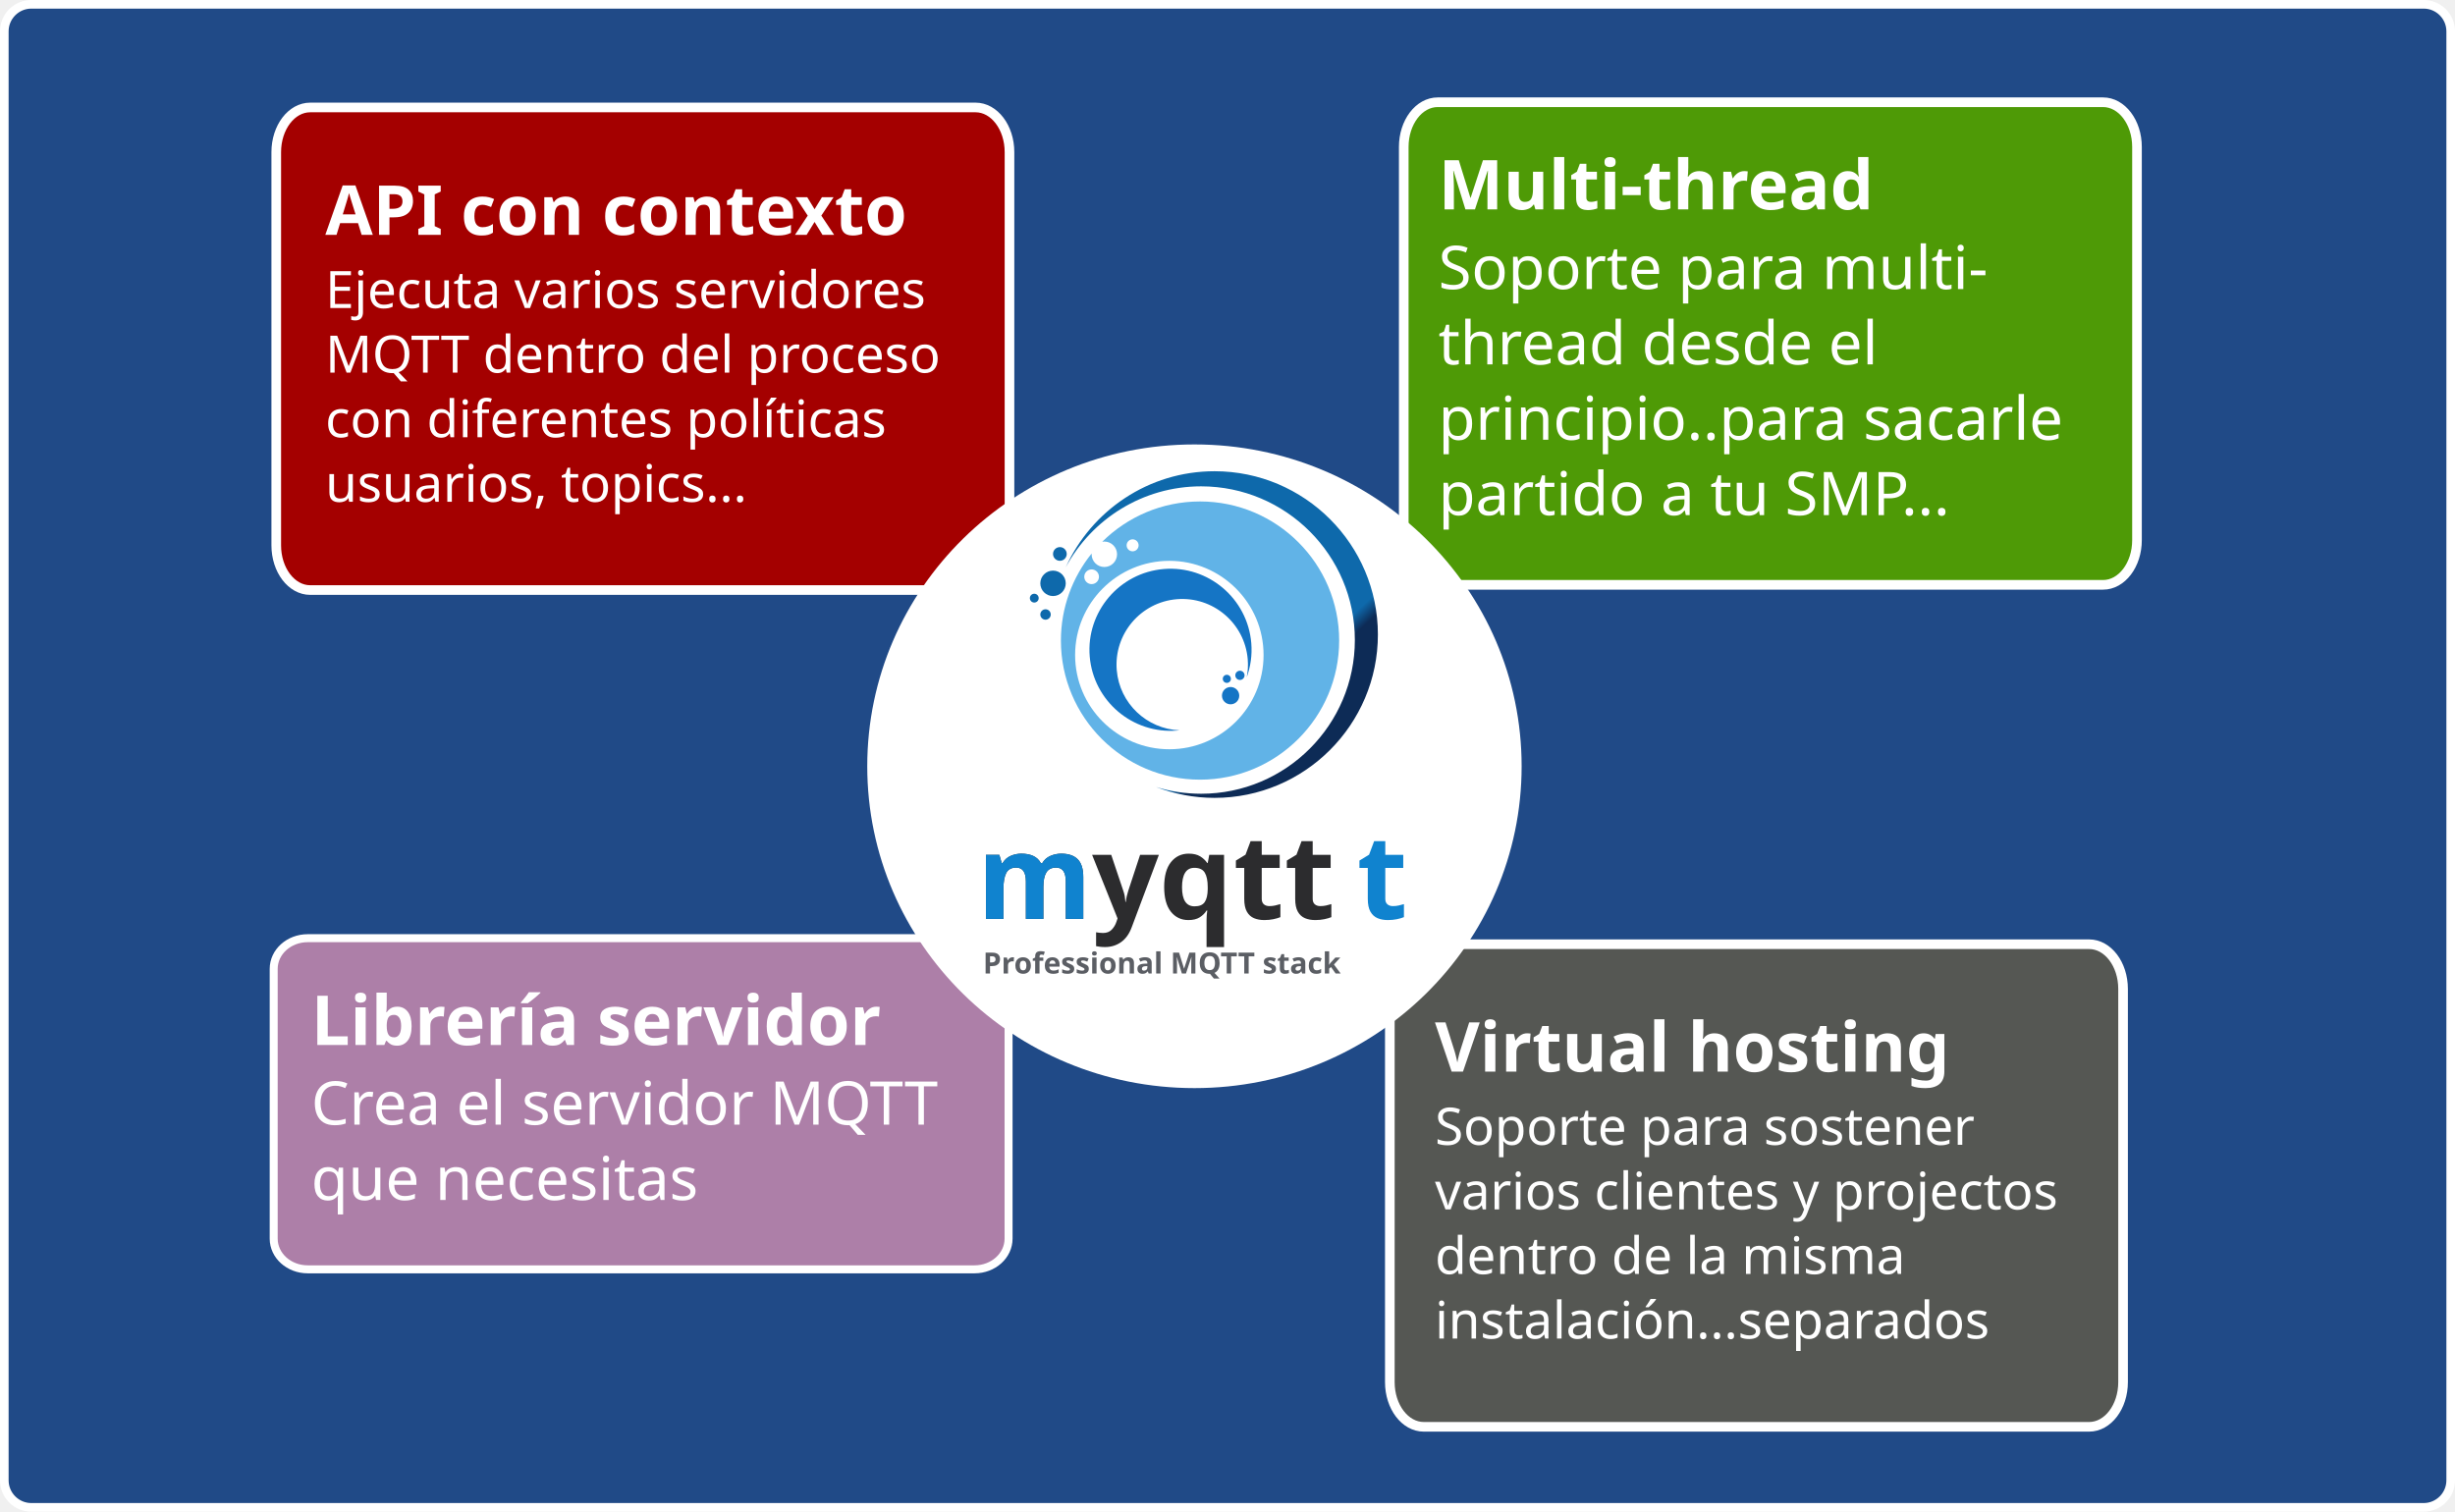
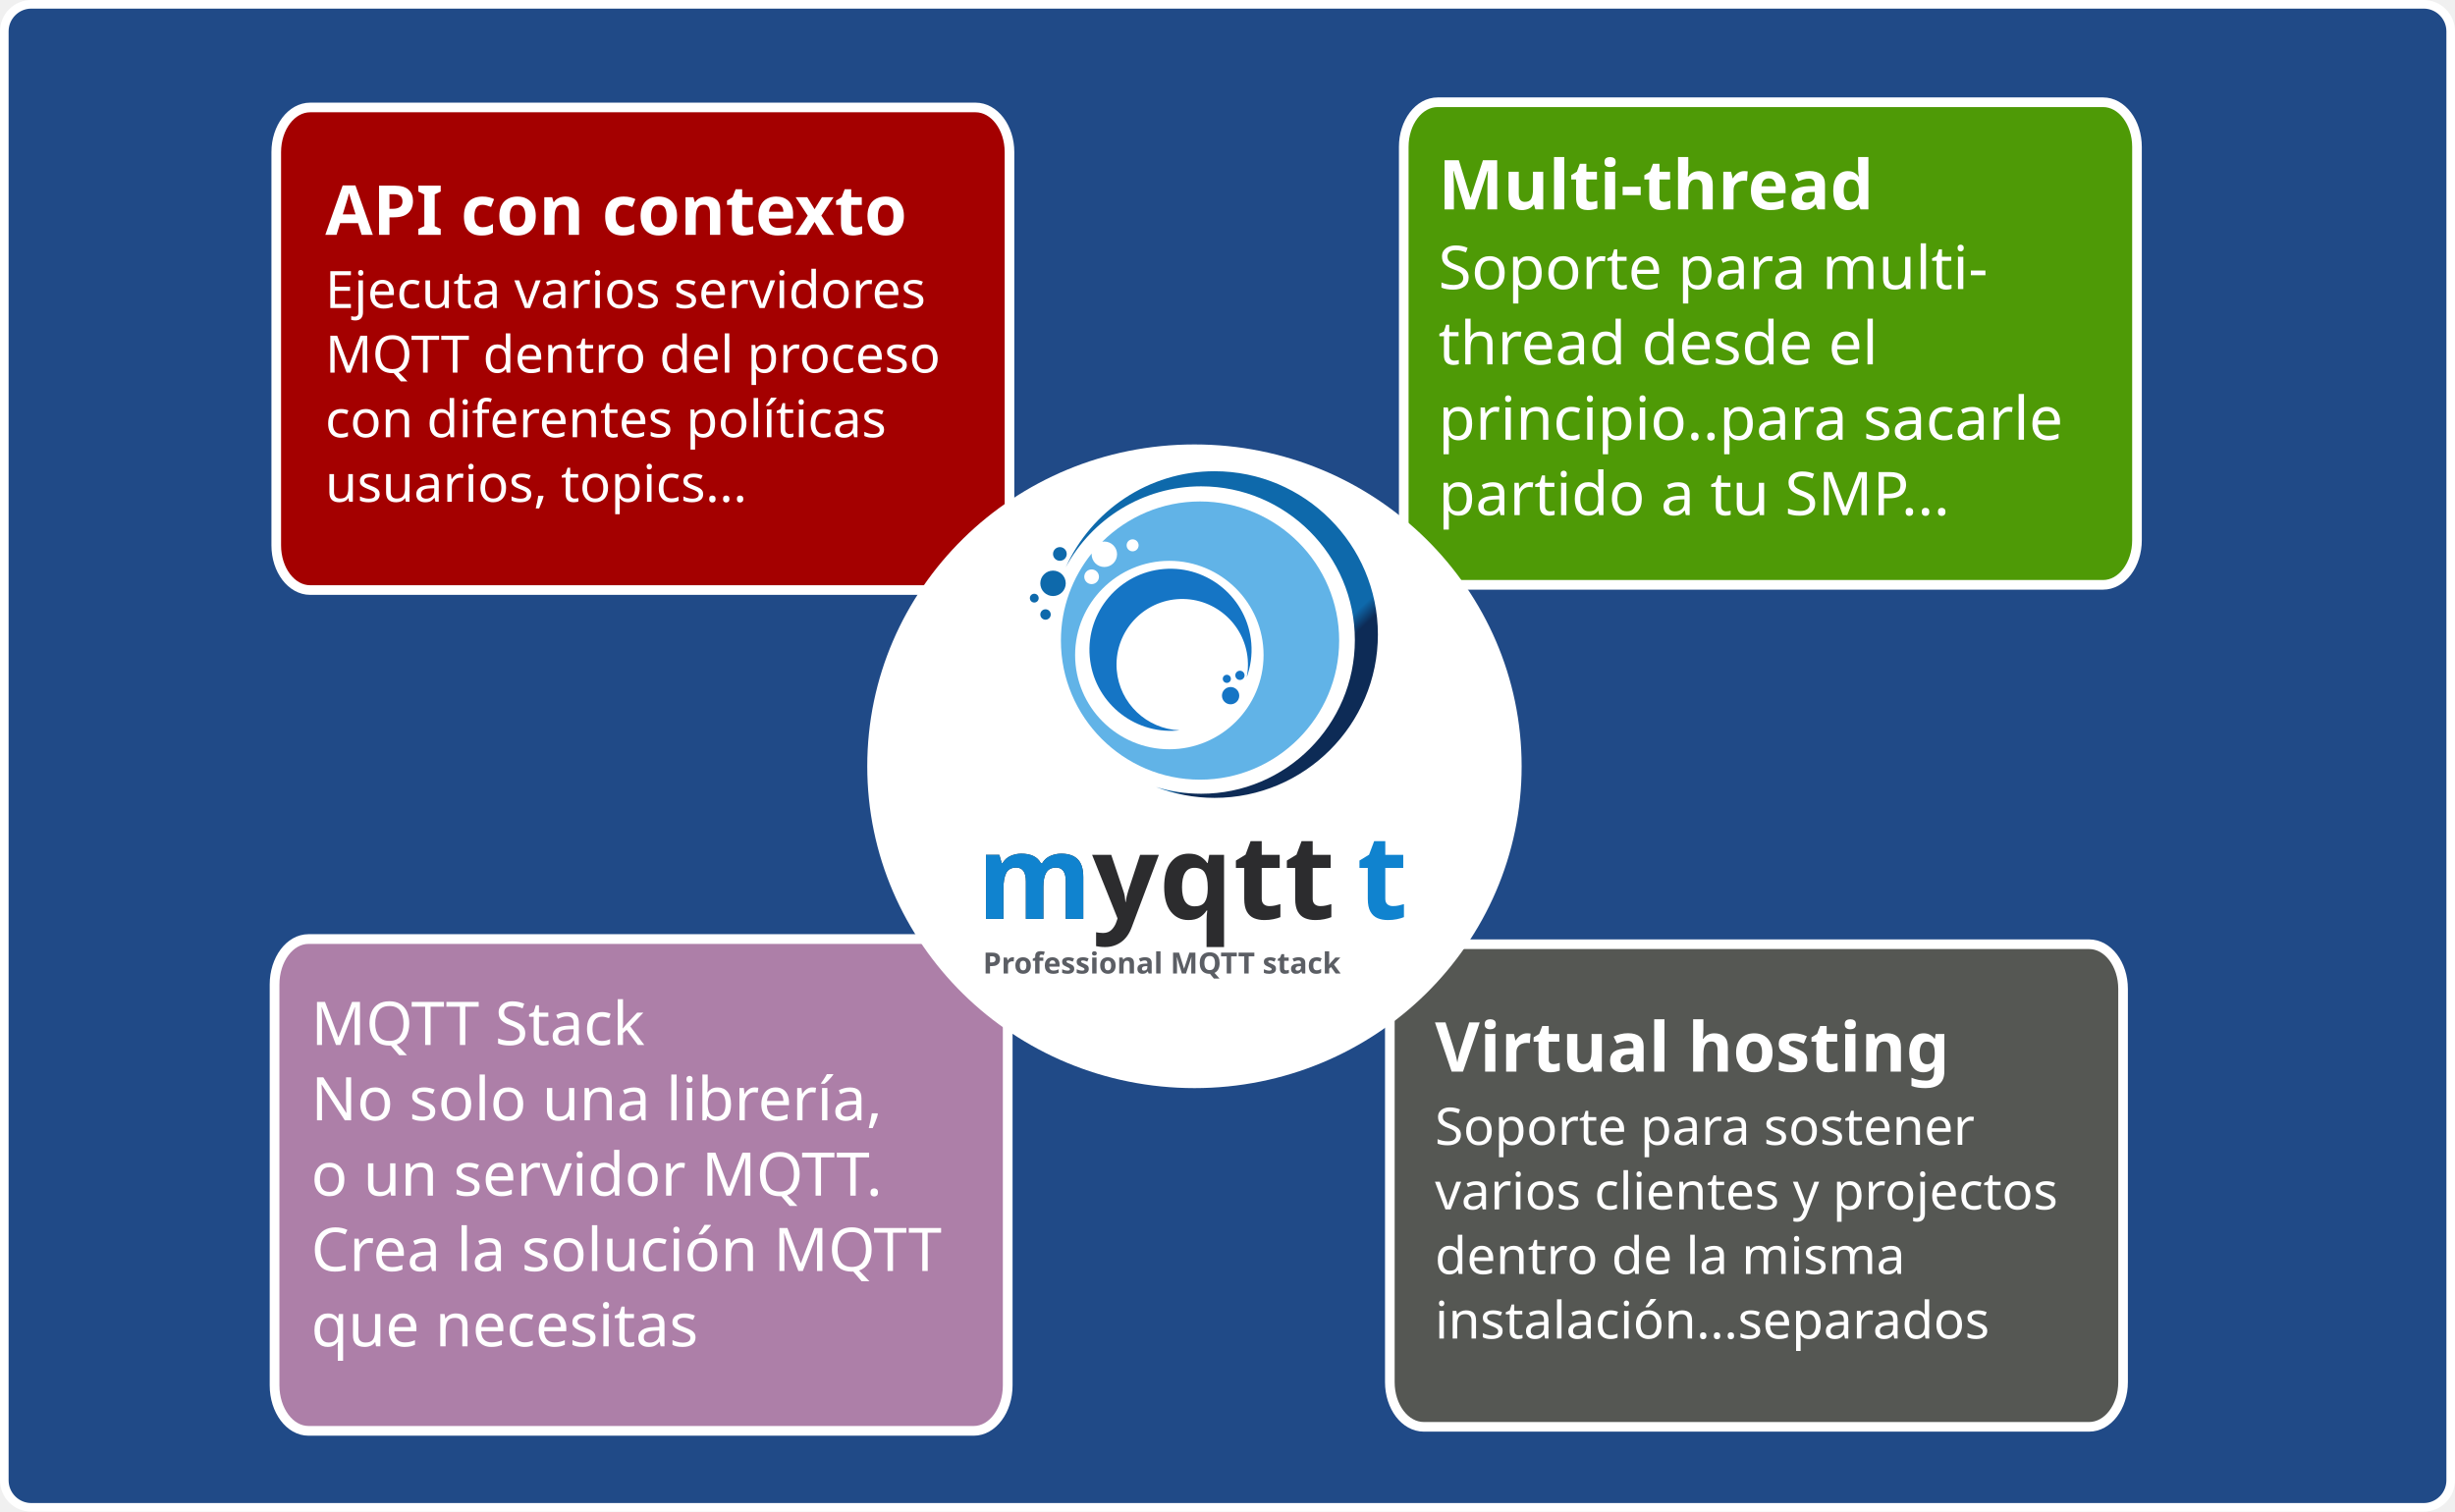
<svg xmlns="http://www.w3.org/2000/svg" xmlns:xlink="http://www.w3.org/1999/xlink" width="402.244mm" height="247.727mm" viewBox="0 0 1425.274 877.772" id="svg35607" version="1.1">
  <defs id="defs35609">
    <linearGradient id="linearGradient3523">
      <stop style="stop-color:#555753;stop-opacity:1;" id="stop3525" offset="0" />
      <stop style="stop-color:#2e3436;stop-opacity:1;" id="stop3527" offset="1" />
    </linearGradient>
    <linearGradient id="linearGradient3647">
      <stop style="stop-color:#88acda;stop-opacity:1;" id="stop5495" offset="0" />
      <stop style="stop-color:#3465a4;stop-opacity:1;" id="stop3651" offset="1" />
    </linearGradient>
    <clipPath id="clipPath376" clipPathUnits="userSpaceOnUse">
      <path id="path378" d="m 2763.46,5185.35 c 0,-23.87 -19.35,-43.22 -43.22,-43.22 -23.87,0 -43.22,19.35 -43.22,43.22 0,23.87 19.35,43.22 43.22,43.22 23.87,0 43.22,-19.35 43.22,-43.22 z" />
    </clipPath>
    <linearGradient id="linearGradient380" spreadMethod="pad" gradientTransform="matrix(-89.231,94.2818,94.2818,89.231,391.935,391.837)" gradientUnits="userSpaceOnUse" y2="0" x2="1" y1="0" x1="0">
      <stop id="stop382" offset="0" style="stop-opacity:1;stop-color:#0d2b56" />
      <stop id="stop384" offset="1" style="stop-opacity:1;stop-color:#0e69ab" />
    </linearGradient>
    <clipPath id="clipPath360" clipPathUnits="userSpaceOnUse">
      <path id="path362" d="m 2895.81,5686.84 c 0,-31.33 -25.39,-56.72 -56.72,-56.72 -31.33,0 -56.72,25.39 -56.72,56.72 0,31.33 25.39,56.73 56.72,56.73 31.33,0 56.72,-25.4 56.72,-56.73 z" />
    </clipPath>
    <linearGradient id="linearGradient364" spreadMethod="pad" gradientTransform="matrix(-89.231,94.2818,94.2818,89.231,423.533,421.157)" gradientUnits="userSpaceOnUse" y2="0" x2="1" y1="0" x1="0">
      <stop id="stop366" offset="0" style="stop-opacity:1;stop-color:#0d2b56" />
      <stop id="stop368" offset="1" style="stop-opacity:1;stop-color:#0e69ab" />
    </linearGradient>
    <clipPath id="clipPath344" clipPathUnits="userSpaceOnUse">
      <path id="path346" d="m 2663.6,5320.82 c 0,-20.18 -16.37,-36.55 -36.55,-36.55 -20.19,0 -36.55,16.37 -36.55,36.55 0,20.19 16.36,36.55 36.55,36.55 20.18,0 36.55,-16.36 36.55,-36.55 z" />
    </clipPath>
    <linearGradient id="linearGradient348" spreadMethod="pad" gradientTransform="matrix(-89.231,94.2818,94.2818,89.231,393.782,393.585)" gradientUnits="userSpaceOnUse" y2="0" x2="1" y1="0" x1="0">
      <stop id="stop350" offset="0" style="stop-opacity:1;stop-color:#0d2b56" />
      <stop id="stop352" offset="1" style="stop-opacity:1;stop-color:#0e69ab" />
    </linearGradient>
    <clipPath id="clipPath328" clipPathUnits="userSpaceOnUse">
      <path id="path330" d="m 2887.71,5443.46 c 0,-58.18 -47.16,-105.34 -105.34,-105.34 -58.18,0 -105.35,47.16 -105.35,105.34 0,58.18 47.17,105.34 105.35,105.34 58.18,0 105.34,-47.16 105.34,-105.34 z" />
    </clipPath>
    <linearGradient id="linearGradient332" spreadMethod="pad" gradientTransform="matrix(-89.231,94.2818,94.2818,89.231,408.098,407.134)" gradientUnits="userSpaceOnUse" y2="0" x2="1" y1="0" x1="0">
      <stop id="stop334" offset="0" style="stop-opacity:1;stop-color:#0d2b56" />
      <stop id="stop336" offset="1" style="stop-opacity:1;stop-color:#0e69ab" />
    </linearGradient>
    <clipPath id="clipPath312" clipPathUnits="userSpaceOnUse">
      <path id="path314" d="m 4119.81,6371.97 c -547.27,0 -1019.32,-326.88 -1232.1,-795.47 215.26,398.72 636.97,670.29 1120.99,670.29 701.98,0 1273.06,-571.09 1273.06,-1273.06 0,-701.97 -571.08,-1273.05 -1273.06,-1273.05 -130.05,0 -255.57,19.69 -373.84,56.1 150.66,-58.07 314.07,-90.24 484.95,-90.24 745.9,0 1352.72,606.81 1352.72,1352.71 0,745.89 -606.82,1352.72 -1352.72,1352.72 z" />
    </clipPath>
    <linearGradient id="linearGradient316" spreadMethod="pad" gradientTransform="matrix(-89.231,94.2818,94.2818,89.231,462.266,458.4)" gradientUnits="userSpaceOnUse" y2="0" x2="1" y1="0" x1="0">
      <stop id="stop318" offset="0" style="stop-opacity:1;stop-color:#0d2b56" />
      <stop id="stop320" offset="1" style="stop-opacity:1;stop-color:#0e69ab" />
    </linearGradient>
    <clipPath id="clipPath296" clipPathUnits="userSpaceOnUse">
      <path id="path298" d="m 4368.39,4681.37 c 0,-21.15 -17.15,-38.3 -38.3,-38.3 -21.16,0 -38.3,17.15 -38.3,38.3 0,21.15 17.14,38.3 38.3,38.3 21.15,0 38.3,-17.15 38.3,-38.3 z" />
    </clipPath>
    <linearGradient id="linearGradient300" spreadMethod="pad" gradientTransform="matrix(49.6663,91.7564,91.7564,-49.6663,405.47,417.26)" gradientUnits="userSpaceOnUse" y2="0" x2="1" y1="0" x1="0">
      <stop id="stop302" offset="0" style="stop-opacity:1;stop-color:#0b254b" />
      <stop id="stop304" offset="1" style="stop-opacity:1;stop-color:#1575c5" />
    </linearGradient>
    <clipPath id="clipPath280" clipPathUnits="userSpaceOnUse">
      <path id="path282" d="m 4324.51,4513.12 c 0,-39.56 -32.07,-71.64 -71.63,-71.64 -39.56,0 -71.64,32.08 -71.64,71.64 0,39.56 32.08,71.64 71.64,71.64 39.56,0 71.63,-32.08 71.63,-71.64 z" />
    </clipPath>
    <linearGradient id="linearGradient284" spreadMethod="pad" gradientTransform="matrix(49.6663,91.7564,91.7564,-49.6663,407.495,418.44)" gradientUnits="userSpaceOnUse" y2="0" x2="1" y1="0" x1="0">
      <stop id="stop286" offset="0" style="stop-opacity:1;stop-color:#0b254b" />
      <stop id="stop288" offset="1" style="stop-opacity:1;stop-color:#1575c5" />
    </linearGradient>
    <clipPath id="clipPath264" clipPathUnits="userSpaceOnUse">
      <path id="path266" d="m 4255.28,4652.43 c 0,-18.57 -15.05,-33.62 -33.62,-33.62 -18.57,0 -33.62,15.05 -33.62,33.62 0,18.57 15.05,33.62 33.62,33.62 18.57,0 33.62,-15.05 33.62,-33.62 z" />
    </clipPath>
    <linearGradient id="linearGradient268" spreadMethod="pad" gradientTransform="matrix(49.6663,91.7564,91.7564,-49.6663,400.596,425.393)" gradientUnits="userSpaceOnUse" y2="0" x2="1" y1="0" x1="0">
      <stop id="stop270" offset="0" style="stop-opacity:1;stop-color:#0b254b" />
      <stop id="stop272" offset="1" style="stop-opacity:1;stop-color:#1575c5" />
    </linearGradient>
    <clipPath id="clipPath248" clipPathUnits="userSpaceOnUse">
      <path id="path250" d="m 3309.96,4724.83 c -24.75,299.04 198.41,562.48 497.46,587.23 299.06,24.75 562.48,-198.41 587.23,-497.46 4.25,-51.35 1.03,-101.59 -8.46,-149.81 32.04,88.12 46.19,184.26 37.96,283.68 -30.53,368.88 -355.47,644.14 -724.35,613.61 -368.87,-30.53 -644.14,-355.47 -613.61,-724.35 30.53,-368.88 355.47,-644.14 724.35,-613.61 6.27,0.52 12.44,1.34 18.65,2.03 -269.99,11.29 -496.37,222.55 -519.23,498.68 z" />
    </clipPath>
    <linearGradient id="linearGradient252" spreadMethod="pad" gradientTransform="matrix(49.6663,91.7564,91.7564,-49.6663,355.522,453.152)" gradientUnits="userSpaceOnUse" y2="0" x2="1" y1="0" x1="0">
      <stop id="stop254" offset="0" style="stop-opacity:1;stop-color:#0b254b" />
      <stop id="stop256" offset="1" style="stop-opacity:1;stop-color:#1575c5" />
    </linearGradient>
    <clipPath id="clipPath232" clipPathUnits="userSpaceOnUse">
      <path id="path234" d="m 3745.52,4069.2 c -430.27,0 -780.31,350.04 -780.31,780.32 0,430.27 350.04,780.31 780.31,780.31 430.26,0 780.31,-350.04 780.31,-780.31 0,-430.28 -350.05,-780.32 -780.31,-780.32 z m -643.64,1489.53 c 33.63,0 60.89,-27.26 60.89,-60.89 0,-33.62 -27.26,-60.88 -60.89,-60.88 -33.62,0 -60.88,27.26 -60.88,60.88 0,33.63 27.26,60.89 60.88,60.89 z m 339.58,249.17 c 27.39,0 49.61,-22.22 49.61,-49.62 0,-27.39 -22.22,-49.61 -49.61,-49.61 -27.4,0 -49.61,22.22 -49.61,49.61 0,27.4 22.21,49.62 49.61,49.62 z m 558.27,313.67 c -315.49,0 -601.68,-127.56 -809.95,-333.7 5.69,0.95 11.49,1.56 17.45,1.56 58.18,0 105.34,-47.16 105.34,-105.34 0,-58.18 -47.16,-105.35 -105.34,-105.35 -58.18,0 -105.35,47.17 -105.35,105.35 0,2.22 0.2,4.39 0.34,6.57 -159.08,-197.57 -254.58,-448.38 -254.58,-721.19 0,-635.27 516.82,-1152.1 1152.09,-1152.1 635.28,0 1152.1,516.83 1152.1,1152.1 0,635.27 -516.82,1152.1 -1152.1,1152.1 z" />
    </clipPath>
    <linearGradient id="linearGradient236" spreadMethod="pad" gradientTransform="matrix(-33.6721,-142.545,-142.545,33.6721,414.101,556.741)" gradientUnits="userSpaceOnUse" y2="0" x2="1" y1="0" x1="0">
      <stop id="stop238" offset="0" style="stop-opacity:1;stop-color:#61b3e7" />
      <stop id="stop240" offset="1" style="stop-opacity:1;stop-color:#0e87d2" />
    </linearGradient>
    <linearGradient y2="0" x2="1" y1="0" x1="0" spreadMethod="pad" gradientTransform="matrix(-33.6721,-142.545,-142.545,33.6721,414.101,556.741)" gradientUnits="userSpaceOnUse" id="linearGradient5363" xlink:href="#linearGradient236" />
    <linearGradient y2="0" x2="1" y1="0" x1="0" spreadMethod="pad" gradientTransform="matrix(49.6663,91.7564,91.7564,-49.6663,355.522,453.152)" gradientUnits="userSpaceOnUse" id="linearGradient5365" xlink:href="#linearGradient252" />
    <linearGradient y2="0" x2="1" y1="0" x1="0" spreadMethod="pad" gradientTransform="matrix(49.6663,91.7564,91.7564,-49.6663,400.596,425.393)" gradientUnits="userSpaceOnUse" id="linearGradient5367" xlink:href="#linearGradient268" />
    <linearGradient y2="0" x2="1" y1="0" x1="0" spreadMethod="pad" gradientTransform="matrix(49.6663,91.7564,91.7564,-49.6663,407.495,418.44)" gradientUnits="userSpaceOnUse" id="linearGradient5369" xlink:href="#linearGradient284" />
    <linearGradient y2="0" x2="1" y1="0" x1="0" spreadMethod="pad" gradientTransform="matrix(49.6663,91.7564,91.7564,-49.6663,405.47,417.26)" gradientUnits="userSpaceOnUse" id="linearGradient5371" xlink:href="#linearGradient300" />
    <linearGradient y2="0" x2="1" y1="0" x1="0" spreadMethod="pad" gradientTransform="matrix(-89.231,94.2818,94.2818,89.231,462.266,458.4)" gradientUnits="userSpaceOnUse" id="linearGradient5373" xlink:href="#linearGradient316" />
    <linearGradient y2="0" x2="1" y1="0" x1="0" spreadMethod="pad" gradientTransform="matrix(-89.231,94.2818,94.2818,89.231,408.098,407.134)" gradientUnits="userSpaceOnUse" id="linearGradient5375" xlink:href="#linearGradient332" />
    <linearGradient y2="0" x2="1" y1="0" x1="0" spreadMethod="pad" gradientTransform="matrix(-89.231,94.2818,94.2818,89.231,393.782,393.585)" gradientUnits="userSpaceOnUse" id="linearGradient5377" xlink:href="#linearGradient348" />
    <linearGradient y2="0" x2="1" y1="0" x1="0" spreadMethod="pad" gradientTransform="matrix(-89.231,94.2818,94.2818,89.231,423.533,421.157)" gradientUnits="userSpaceOnUse" id="linearGradient5379" xlink:href="#linearGradient364" />
    <linearGradient y2="0" x2="1" y1="0" x1="0" spreadMethod="pad" gradientTransform="matrix(-89.231,94.2818,94.2818,89.231,391.935,391.837)" gradientUnits="userSpaceOnUse" id="linearGradient5381" xlink:href="#linearGradient380" />
  </defs>
  <g id="layer1" transform="translate(660.1093,-62.94317)">
    <rect style="opacity:1;fill:#204a87;stroke:#ffffff;stroke-width:5;stroke-miterlimit:4;stroke-dasharray:none;stroke-opacity:1" id="rect35830" width="1420.274" height="872.772" x="-657.609" y="65.443" rx="15.714" ry="15.714" />
-     <g id="g37962" transform="translate(82.83251,-86.87312)">
-       <rect ry="17.804" rx="19.752" y="694.589" x="-584.048" height="192.288" width="426.643" id="rect37157" style="opacity:1;fill:#ad7fa8;stroke:#ffffff;stroke-width:4.641;stroke-miterlimit:4;stroke-dasharray:none;stroke-opacity:1" />
-       <text id="text37159" y="756.598" x="-562.301" style="font-style:normal;font-weight:normal;font-size:40px;line-height:125%;font-family:sans-serif;letter-spacing:0px;word-spacing:0px;fill:#000000;fill-opacity:1;stroke:none;stroke-width:1px;stroke-linecap:butt;stroke-linejoin:miter;stroke-opacity:1" xml:space="preserve">
-         <tspan style="font-style:normal;font-variant:normal;font-weight:600;font-stretch:normal;font-family:'ITC Lubalin Graph Std';-inkscape-font-specification:'ITC Lubalin Graph Std Semi-Bold';fill:#ffffff" y="756.598" x="-562.301" id="tspan37161">Librería servidor</tspan>
-         <tspan id="tspan37184" style="font-style:normal;font-variant:normal;font-weight:normal;font-stretch:normal;font-size:35px;font-family:'ITC Lubalin Graph Std';-inkscape-font-specification:'ITC Lubalin Graph Std';fill:#ffffff" y="802.853" x="-562.301">Crea el servidor MQTT</tspan>
-         <tspan id="tspan37186" style="font-style:normal;font-variant:normal;font-weight:normal;font-stretch:normal;font-size:35px;font-family:'ITC Lubalin Graph Std';-inkscape-font-specification:'ITC Lubalin Graph Std';fill:#ffffff" y="846.603" x="-562.301">que necesitas</tspan>
-       </text>
-     </g>
+     <rect style="opacity:1;fill:#ad7fa8;stroke:#ffffff;stroke-width:5.649;stroke-miterlimit:4;stroke-dasharray:none;stroke-opacity:1" id="rect37157" width="425.635" height="285.565" x="-500.711" y="608.22" rx="19.705" ry="26.441" />
+     <text xml:space="preserve" style="font-style:normal;font-weight:normal;font-size:40px;line-height:125%;font-family:sans-serif;letter-spacing:0px;word-spacing:0px;fill:#000000;fill-opacity:1;stroke:none;stroke-width:1px;stroke-linecap:butt;stroke-linejoin:miter;stroke-opacity:1" x="-479.469" y="669.724" id="text37159">
+       <tspan x="-479.469" y="669.724" style="font-style:normal;font-variant:normal;font-weight:normal;font-stretch:normal;font-size:35px;font-family:'ITC Lubalin Graph Std';-inkscape-font-specification:'ITC Lubalin Graph Std';fill:#ffffff" id="tspan37186">MQTT Stack</tspan>
+       <tspan x="-479.469" y="713.474" style="font-style:normal;font-variant:normal;font-weight:normal;font-stretch:normal;font-size:35px;font-family:'ITC Lubalin Graph Std';-inkscape-font-specification:'ITC Lubalin Graph Std';fill:#ffffff" id="tspan4301">No solo una librería,</tspan>
+       <tspan x="-479.469" y="757.224" style="font-style:normal;font-variant:normal;font-weight:normal;font-stretch:normal;font-size:35px;font-family:'ITC Lubalin Graph Std';-inkscape-font-specification:'ITC Lubalin Graph Std';fill:#ffffff" id="tspan4303">o un servidor MQTT.</tspan>
+       <tspan x="-479.469" y="800.974" style="font-style:normal;font-variant:normal;font-weight:normal;font-stretch:normal;font-size:35px;font-family:'ITC Lubalin Graph Std';-inkscape-font-specification:'ITC Lubalin Graph Std';fill:#ffffff" id="tspan4305">Crea la solución MQTT</tspan>
+       <tspan x="-479.469" y="844.724" style="font-style:normal;font-variant:normal;font-weight:normal;font-stretch:normal;font-size:35px;font-family:'ITC Lubalin Graph Std';-inkscape-font-specification:'ITC Lubalin Graph Std';fill:#ffffff" id="tspan4307">que necesitas</tspan>
+     </text>
    <g id="g37952" transform="translate(72.73098,30.30458)">
      <g id="g37370">
        <rect style="opacity:1;fill:#a40000;stroke:#ffffff;stroke-width:5.596;stroke-miterlimit:4;stroke-dasharray:none;stroke-opacity:1" id="rect37157-8" width="425.688" height="280.226" x="-572.458" y="95.036" rx="19.708" ry="25.947" />
        <text xml:space="preserve" style="font-style:normal;font-weight:normal;font-size:40px;line-height:125%;font-family:sans-serif;letter-spacing:0px;word-spacing:0px;fill:#000000;fill-opacity:1;stroke:none;stroke-width:1px;stroke-linecap:butt;stroke-linejoin:miter;stroke-opacity:1" x="-543.976" y="168.999" id="text37159-3">
          <tspan id="tspan37161-1" x="-543.976" y="168.999" style="font-style:normal;font-variant:normal;font-weight:600;font-stretch:normal;font-family:'ITC Lubalin Graph Std';-inkscape-font-specification:'ITC Lubalin Graph Std Semi-Bold';fill:#ffffff">API con contexto</tspan>
          <tspan x="-543.976" y="211.509" style="font-style:normal;font-variant:normal;font-weight:normal;font-stretch:normal;font-size:30px;font-family:'ITC Lubalin Graph Std';-inkscape-font-specification:'ITC Lubalin Graph Std';fill:#ffffff" id="tspan37195">Ejecuta varios servidores</tspan>
          <tspan x="-543.976" y="249.009" style="font-style:normal;font-variant:normal;font-weight:normal;font-stretch:normal;font-size:30px;font-family:'ITC Lubalin Graph Std';-inkscape-font-specification:'ITC Lubalin Graph Std';fill:#ffffff" id="tspan37355">MQTT dentro del proceso</tspan>
          <tspan x="-543.976" y="286.509" style="font-style:normal;font-variant:normal;font-weight:normal;font-stretch:normal;font-size:30px;font-family:'ITC Lubalin Graph Std';-inkscape-font-specification:'ITC Lubalin Graph Std';fill:#ffffff" id="tspan37357">con diferentes políticas</tspan>
          <tspan x="-543.976" y="324.009" style="font-style:normal;font-variant:normal;font-weight:normal;font-stretch:normal;font-size:30px;font-family:'ITC Lubalin Graph Std';-inkscape-font-specification:'ITC Lubalin Graph Std';fill:#ffffff" id="tspan37201">usuarios, topics...</tspan>
        </text>
      </g>
    </g>
    <g id="g37942" transform="translate(-92.93403,22.22336)">
      <g id="g37394">
        <rect style="opacity:1;fill:#4e9a06;stroke:#ffffff;stroke-width:5.596;stroke-miterlimit:4;stroke-dasharray:none;stroke-opacity:1" id="rect37157-8-1" width="425.688" height="280.226" x="247.786" y="100.087" rx="19.708" ry="25.947" />
        <text xml:space="preserve" style="font-style:normal;font-weight:normal;font-size:40px;line-height:125%;font-family:sans-serif;letter-spacing:0px;word-spacing:0px;fill:#000000;fill-opacity:1;stroke:none;stroke-width:1px;stroke-linecap:butt;stroke-linejoin:miter;stroke-opacity:1" x="267.895" y="162.314" id="text37159-3-4">
          <tspan id="tspan37161-1-0" x="267.895" y="162.314" style="font-style:normal;font-variant:normal;font-weight:600;font-stretch:normal;font-family:'ITC Lubalin Graph Std';-inkscape-font-specification:'ITC Lubalin Graph Std Semi-Bold';fill:#ffffff">Multi-thread</tspan>
          <tspan x="267.895" y="208.57" style="font-style:normal;font-variant:normal;font-weight:normal;font-stretch:normal;font-size:35px;font-family:'ITC Lubalin Graph Std';-inkscape-font-specification:'ITC Lubalin Graph Std';fill:#ffffff" id="tspan37201-2">Soporte para multi-</tspan>
          <tspan x="267.895" y="252.32" style="font-style:normal;font-variant:normal;font-weight:normal;font-stretch:normal;font-size:35px;font-family:'ITC Lubalin Graph Std';-inkscape-font-specification:'ITC Lubalin Graph Std';fill:#ffffff" id="tspan37379">thread desde el </tspan>
          <tspan x="267.895" y="296.07" style="font-style:normal;font-variant:normal;font-weight:normal;font-stretch:normal;font-size:35px;font-family:'ITC Lubalin Graph Std';-inkscape-font-specification:'ITC Lubalin Graph Std';fill:#ffffff" id="tspan37381">principio..para sacarle</tspan>
          <tspan id="tspan37261" x="267.895" y="339.82" style="font-style:normal;font-variant:normal;font-weight:normal;font-stretch:normal;font-size:35px;font-family:'ITC Lubalin Graph Std';-inkscape-font-specification:'ITC Lubalin Graph Std';fill:#ffffff">partido a tu SMP...</tspan>
        </text>
      </g>
    </g>
    <g id="g37933" transform="translate(-40.4061,-8.08122)">
      <rect ry="25.947" rx="19.708" y="619.305" x="187.176" height="280.226" width="425.688" id="rect37157-8-5" style="opacity:1;fill:#555753;stroke:#ffffff;stroke-width:5.596;stroke-miterlimit:4;stroke-dasharray:none;stroke-opacity:1" />
      <text id="text37159-3-7" y="693.268" x="213.372" style="font-style:normal;font-weight:normal;font-size:40px;line-height:125%;font-family:sans-serif;letter-spacing:0px;word-spacing:0px;fill:#000000;fill-opacity:1;stroke:none;stroke-width:1px;stroke-linecap:butt;stroke-linejoin:miter;stroke-opacity:1" xml:space="preserve">
        <tspan style="font-style:normal;font-variant:normal;font-weight:600;font-stretch:normal;font-family:'ITC Lubalin Graph Std';-inkscape-font-specification:'ITC Lubalin Graph Std Semi-Bold';fill:#ffffff" y="693.268" x="213.372" id="tspan37161-1-6">Virtual hosting</tspan>
        <tspan id="tspan37201-9" style="font-style:normal;font-variant:normal;font-weight:normal;font-stretch:normal;font-size:30px;font-family:'ITC Lubalin Graph Std';-inkscape-font-specification:'ITC Lubalin Graph Std';fill:#ffffff" y="735.778" x="213.372">Soporte para sostener</tspan>
        <tspan id="tspan37412" style="font-style:normal;font-variant:normal;font-weight:normal;font-stretch:normal;font-size:30px;font-family:'ITC Lubalin Graph Std';-inkscape-font-specification:'ITC Lubalin Graph Std';fill:#ffffff" y="773.278" x="213.372">varios clientes y projectos</tspan>
        <tspan id="tspan37414" style="font-style:normal;font-variant:normal;font-weight:normal;font-stretch:normal;font-size:30px;font-family:'ITC Lubalin Graph Std';-inkscape-font-specification:'ITC Lubalin Graph Std';fill:#ffffff" y="810.778" x="213.372">dentro de la misma </tspan>
        <tspan id="tspan37353" style="font-style:normal;font-variant:normal;font-weight:normal;font-stretch:normal;font-size:30px;font-family:'ITC Lubalin Graph Std';-inkscape-font-specification:'ITC Lubalin Graph Std';fill:#ffffff" y="848.278" x="213.372">instalación...separados</tspan>
      </text>
    </g>
    <g id="g38012">
      <ellipse ry="186.878" rx="189.954" cy="507.89" cx="33.335" id="path37886" style="opacity:1;fill:#ffffff;fill-opacity:1;stroke:none;stroke-width:5;stroke-miterlimit:4;stroke-dasharray:none;stroke-opacity:1" />
      <g id="layer1-7" transform="matrix(0.5608606,0,0,0.5608606,-157.4885,184.564)">
        <g id="g228" transform="matrix(0.125,0,0,-0.125,-153.9394,1067.518)">
          <g clip-path="url(#clipPath232)" id="g230">
            <path id="path242" style="fill:url(#linearGradient5363);fill-opacity:1;fill-rule:nonzero;stroke:none" d="m 3745.52,4069.2 c -430.27,0 -780.31,350.04 -780.31,780.32 0,430.27 350.04,780.31 780.31,780.31 430.26,0 780.31,-350.04 780.31,-780.31 0,-430.28 -350.05,-780.32 -780.31,-780.32 z m -643.64,1489.53 c 33.63,0 60.89,-27.26 60.89,-60.89 0,-33.62 -27.26,-60.88 -60.89,-60.88 -33.62,0 -60.88,27.26 -60.88,60.88 0,33.63 27.26,60.89 60.88,60.89 z m 339.58,249.17 c 27.39,0 49.61,-22.22 49.61,-49.62 0,-27.39 -22.22,-49.61 -49.61,-49.61 -27.4,0 -49.61,22.22 -49.61,49.61 0,27.4 22.21,49.62 49.61,49.62 z m 558.27,313.67 c -315.49,0 -601.68,-127.56 -809.95,-333.7 5.69,0.95 11.49,1.56 17.45,1.56 58.18,0 105.34,-47.16 105.34,-105.34 0,-58.18 -47.16,-105.35 -105.34,-105.35 -58.18,0 -105.35,47.17 -105.35,105.35 0,2.22 0.2,4.39 0.34,6.57 -159.08,-197.57 -254.58,-448.38 -254.58,-721.19 0,-635.27 516.82,-1152.1 1152.09,-1152.1 635.28,0 1152.1,516.83 1152.1,1152.1 0,635.27 -516.82,1152.1 -1152.1,1152.1" />
          </g>
        </g>
        <g id="g244" transform="matrix(0.125,0,0,-0.125,-153.9394,1067.518)">
          <g clip-path="url(#clipPath248)" id="g246">
            <path id="path258" style="fill:url(#linearGradient5365);fill-opacity:1;fill-rule:nonzero;stroke:none" d="m 3309.96,4724.83 c -24.75,299.04 198.41,562.48 497.46,587.23 299.06,24.75 562.48,-198.41 587.23,-497.46 4.25,-51.35 1.03,-101.59 -8.46,-149.81 32.04,88.12 46.19,184.26 37.96,283.68 -30.53,368.88 -355.47,644.14 -724.35,613.61 -368.87,-30.53 -644.14,-355.47 -613.61,-724.35 30.53,-368.88 355.47,-644.14 724.35,-613.61 6.27,0.52 12.44,1.34 18.65,2.03 -269.99,11.29 -496.37,222.55 -519.23,498.68" />
          </g>
        </g>
        <g id="g260" transform="matrix(0.125,0,0,-0.125,-153.9394,1067.518)">
          <g clip-path="url(#clipPath264)" id="g262">
            <path id="path274" style="fill:url(#linearGradient5367);fill-opacity:1;fill-rule:nonzero;stroke:none" d="m 4255.28,4652.43 c 0,-18.57 -15.05,-33.62 -33.62,-33.62 -18.57,0 -33.62,15.05 -33.62,33.62 0,18.57 15.05,33.62 33.62,33.62 18.57,0 33.62,-15.05 33.62,-33.62" />
          </g>
        </g>
        <g id="g276" transform="matrix(0.125,0,0,-0.125,-153.9394,1067.518)">
          <g clip-path="url(#clipPath280)" id="g278">
            <path id="path290" style="fill:url(#linearGradient5369);fill-opacity:1;fill-rule:nonzero;stroke:none" d="m 4324.51,4513.12 c 0,-39.56 -32.07,-71.64 -71.63,-71.64 -39.56,0 -71.64,32.08 -71.64,71.64 0,39.56 32.08,71.64 71.64,71.64 39.56,0 71.63,-32.08 71.63,-71.64" />
          </g>
        </g>
        <g id="g292" transform="matrix(0.125,0,0,-0.125,-153.9394,1067.518)">
          <g clip-path="url(#clipPath296)" id="g294">
            <path id="path306" style="fill:url(#linearGradient5371);fill-opacity:1;fill-rule:nonzero;stroke:none" d="m 4368.39,4681.37 c 0,-21.15 -17.15,-38.3 -38.3,-38.3 -21.16,0 -38.3,17.15 -38.3,38.3 0,21.15 17.14,38.3 38.3,38.3 21.15,0 38.3,-17.15 38.3,-38.3" />
          </g>
        </g>
        <g id="g308" transform="matrix(0.125,0,0,-0.125,-153.9394,1067.518)">
          <g clip-path="url(#clipPath312)" id="g310">
            <path id="path322" style="fill:url(#linearGradient5373);fill-opacity:1;fill-rule:nonzero;stroke:none" d="m 4119.81,6371.97 c -547.27,0 -1019.32,-326.88 -1232.1,-795.47 215.26,398.72 636.97,670.29 1120.99,670.29 701.98,0 1273.06,-571.09 1273.06,-1273.06 0,-701.97 -571.08,-1273.05 -1273.06,-1273.05 -130.05,0 -255.57,19.69 -373.84,56.1 150.66,-58.07 314.07,-90.24 484.95,-90.24 745.9,0 1352.72,606.81 1352.72,1352.71 0,745.89 -606.82,1352.72 -1352.72,1352.72" />
          </g>
        </g>
        <g id="g324" transform="matrix(0.125,0,0,-0.125,-153.9394,1067.518)">
          <g clip-path="url(#clipPath328)" id="g326">
            <path id="path338" style="fill:url(#linearGradient5375);fill-opacity:1;fill-rule:nonzero;stroke:none" d="m 2887.71,5443.46 c 0,-58.18 -47.16,-105.34 -105.34,-105.34 -58.18,0 -105.35,47.16 -105.35,105.34 0,58.18 47.17,105.34 105.35,105.34 58.18,0 105.34,-47.16 105.34,-105.34" />
          </g>
        </g>
        <g id="g340" transform="matrix(0.125,0,0,-0.125,-153.9394,1067.518)">
          <g clip-path="url(#clipPath344)" id="g342">
            <path id="path354" style="fill:url(#linearGradient5377);fill-opacity:1;fill-rule:nonzero;stroke:none" d="m 2663.6,5320.82 c 0,-20.18 -16.37,-36.55 -36.55,-36.55 -20.19,0 -36.55,16.37 -36.55,36.55 0,20.19 16.36,36.55 36.55,36.55 20.18,0 36.55,-16.36 36.55,-36.55" />
          </g>
        </g>
        <g id="g356" transform="matrix(0.125,0,0,-0.125,-153.9394,1067.518)">
          <g clip-path="url(#clipPath360)" id="g358">
            <path id="path370" style="fill:url(#linearGradient5379);fill-opacity:1;fill-rule:nonzero;stroke:none" d="m 2895.81,5686.84 c 0,-31.33 -25.39,-56.72 -56.72,-56.72 -31.33,0 -56.72,25.39 -56.72,56.72 0,31.33 25.39,56.73 56.72,56.73 31.33,0 56.72,-25.4 56.72,-56.73" />
          </g>
        </g>
        <g id="g372" transform="matrix(0.125,0,0,-0.125,-153.9394,1067.518)">
          <g clip-path="url(#clipPath376)" id="g374">
            <path id="path386" style="fill:url(#linearGradient5381);fill-opacity:1;fill-rule:nonzero;stroke:none" d="m 2763.46,5185.35 c 0,-23.87 -19.35,-43.22 -43.22,-43.22 -23.87,0 -43.22,19.35 -43.22,43.22 0,23.87 19.35,43.22 43.22,43.22 23.87,0 43.22,-19.35 43.22,-43.22" />
          </g>
        </g>
        <text style="font-size:23.039px" y="791.066" x="121.336" id="text224">
          <tspan style="font-variant:normal;font-weight:600;font-size:30.304px;font-family:'Sinkin Sans';-inkscape-font-specification:SinkinSans-600SemiBold;writing-mode:lr-tb;fill:#5b5e64;fill-opacity:1;fill-rule:nonzero;stroke:none" x="121.336" y="791.066" id="tspan226">Professional MQTT stack</tspan>
        </text>
        <g id="g210" transform="matrix(1.25,0,0,-1.25,-227.1027,1078.741)">
          <text id="text212" transform="matrix(1,0,0,-1,273.641,275.395)">
            <tspan id="tspan214" y="0" x="0" style="font-variant:normal;font-weight:900;font-size:97.221px;font-family:'Sinkin Sans';-inkscape-font-specification:SinkinSans-800Black;writing-mode:lr-tb;fill:#2c2c2e;fill-opacity:1;fill-rule:nonzero;stroke:none">myqtt</tspan>
          </text>
        </g>
        <g id="g210-3" transform="matrix(1.25,0,0,-1.25,-472.7589,892.9392)">
          <text id="text212-1" transform="scale(1,-1)" style="fill:#1083cf;fill-opacity:1" x="470.167" y="-126.753">
            <tspan id="tspan214-3" y="-126.753" x="470.167" style="font-variant:normal;font-weight:900;font-size:97.221px;font-family:'Sinkin Sans';-inkscape-font-specification:SinkinSans-800Black;writing-mode:lr-tb;fill:#1083cf;fill-opacity:1;fill-rule:nonzero;stroke:none">m</tspan>
          </text>
        </g>
        <g id="g210-3-5" transform="matrix(1.25,0,0,-1.25,-378.7379,713.369)">
          <text id="text212-1-7" transform="scale(1,-1)" style="fill:#1083cf;fill-opacity:1" x="709.59" y="16.9">
            <tspan id="tspan214-3-8" y="16.9" x="709.59" style="font-variant:normal;font-weight:900;font-size:97.221px;font-family:'Sinkin Sans';-inkscape-font-specification:SinkinSans-800Black;writing-mode:lr-tb;fill:#1083cf;fill-opacity:1;fill-rule:nonzero;stroke:none">t</tspan>
          </text>
        </g>
      </g>
    </g>
  </g>
</svg>
